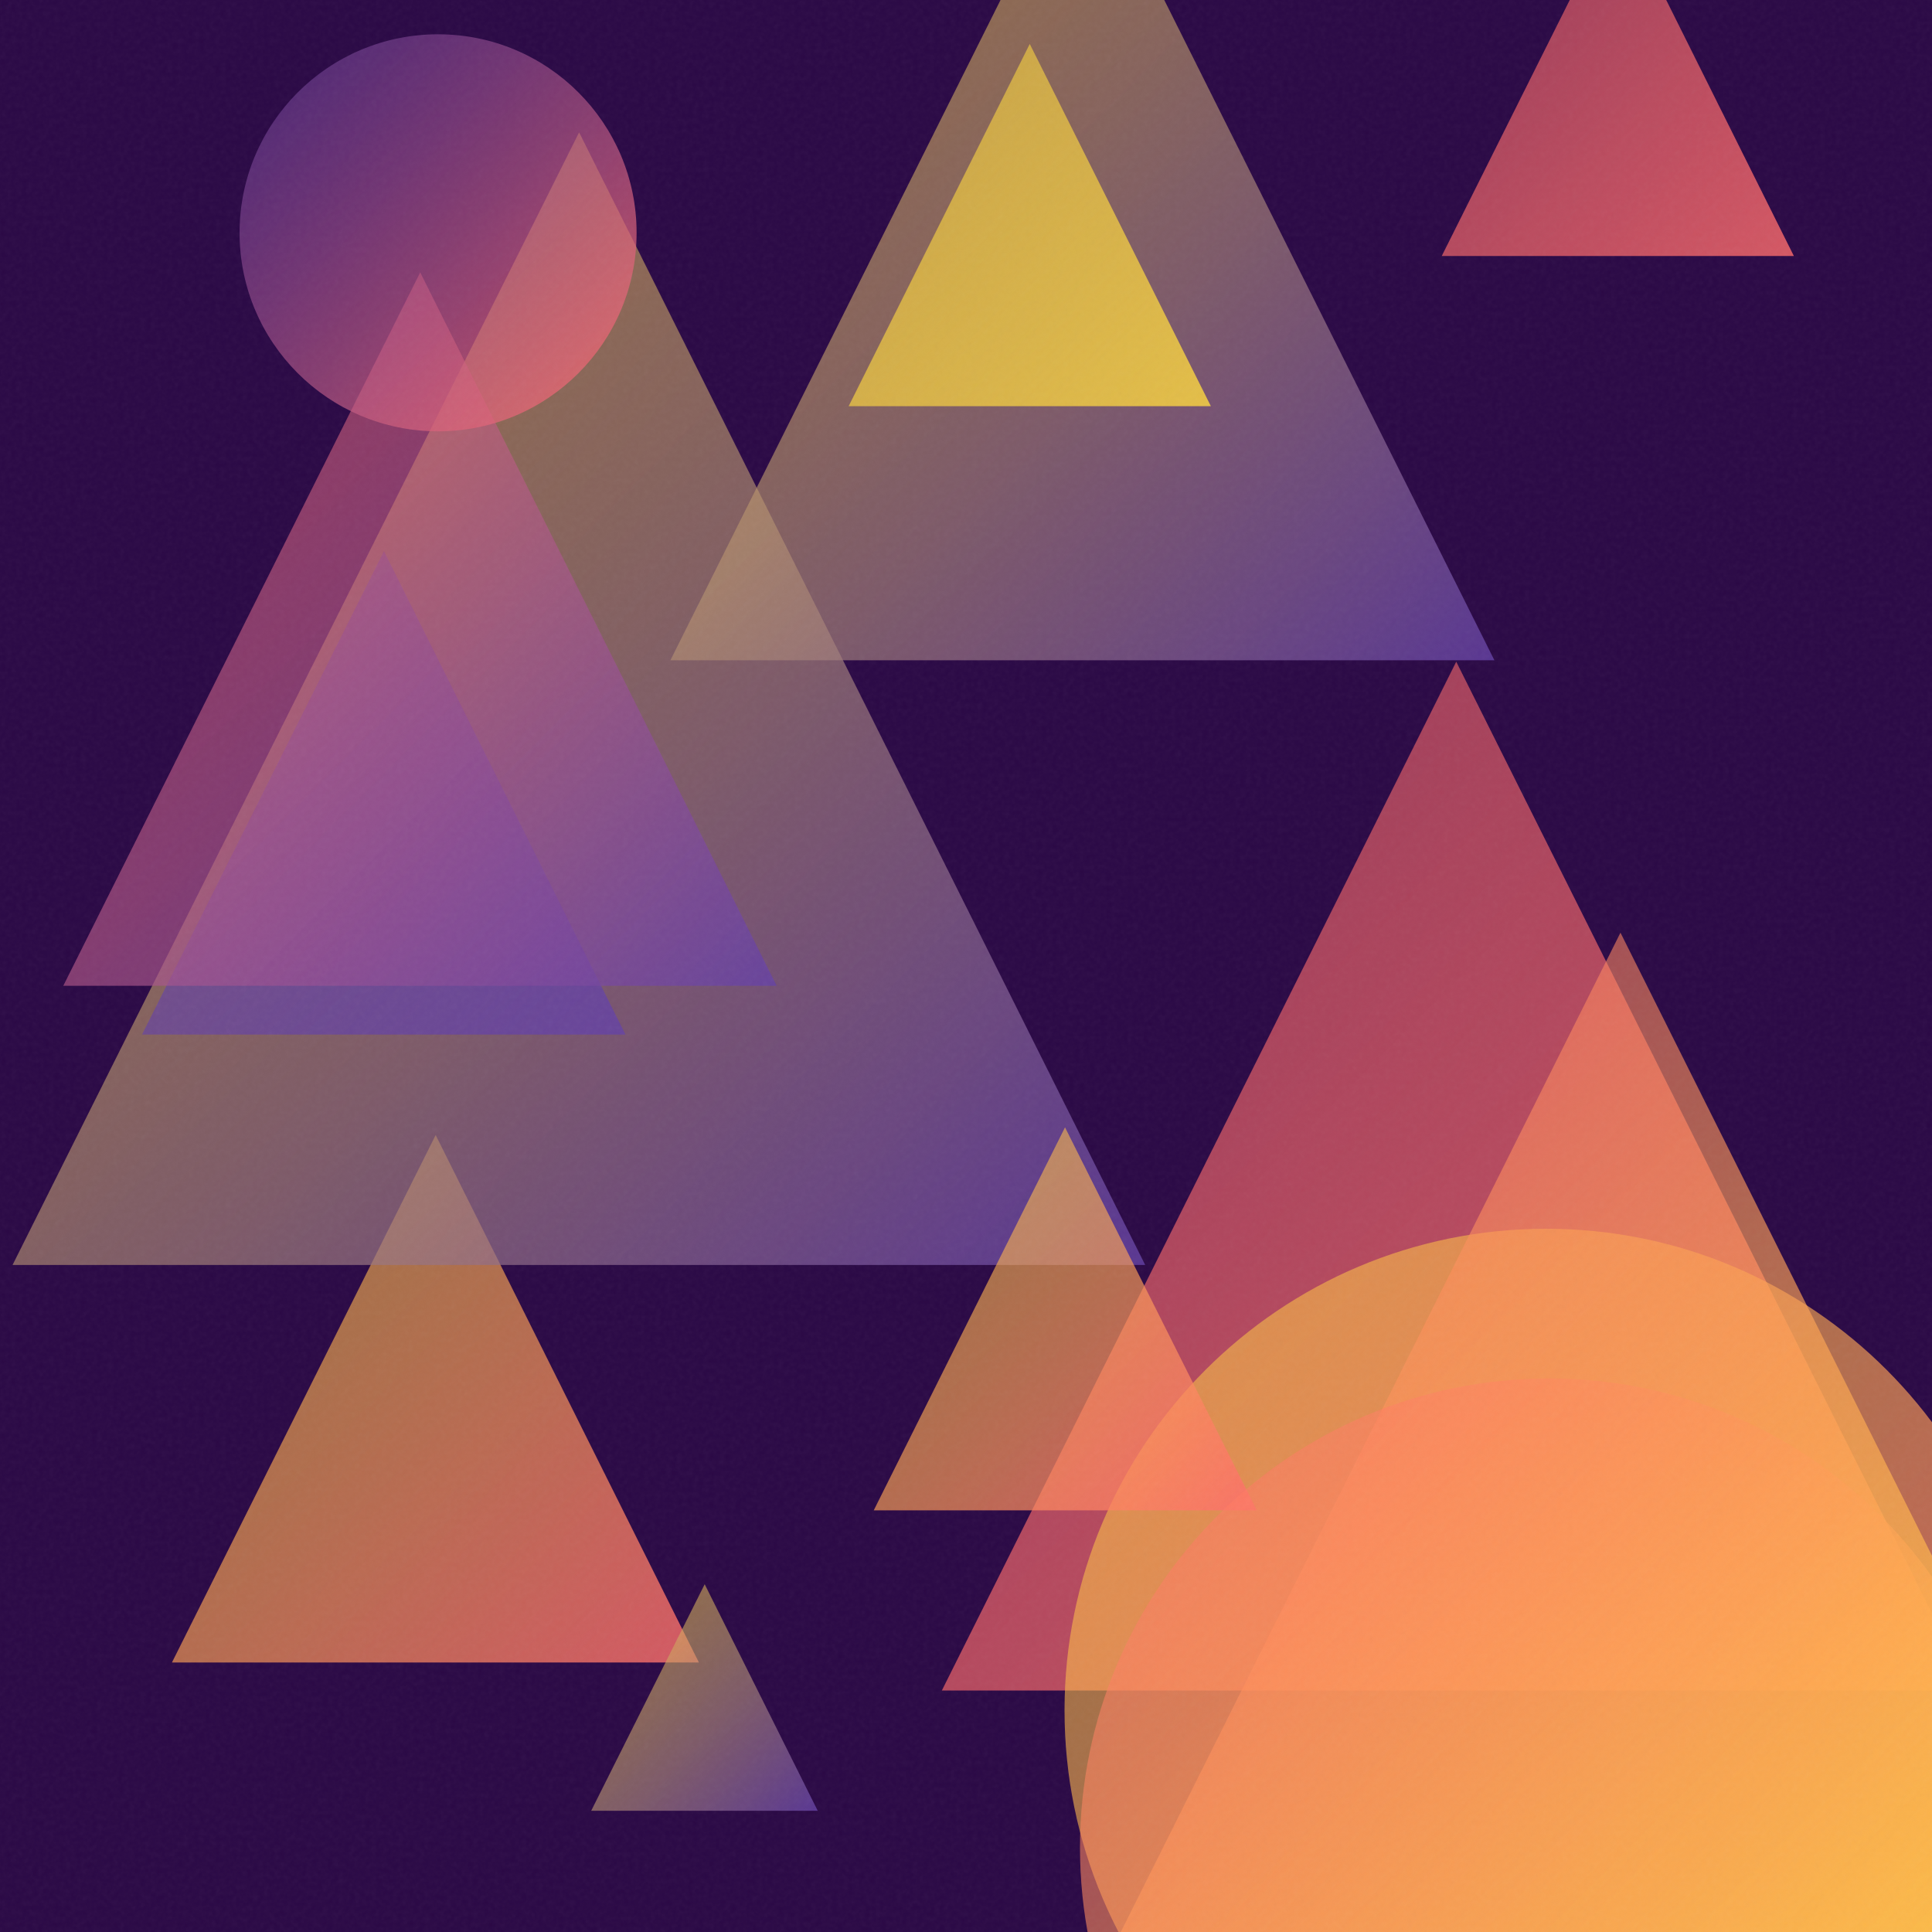
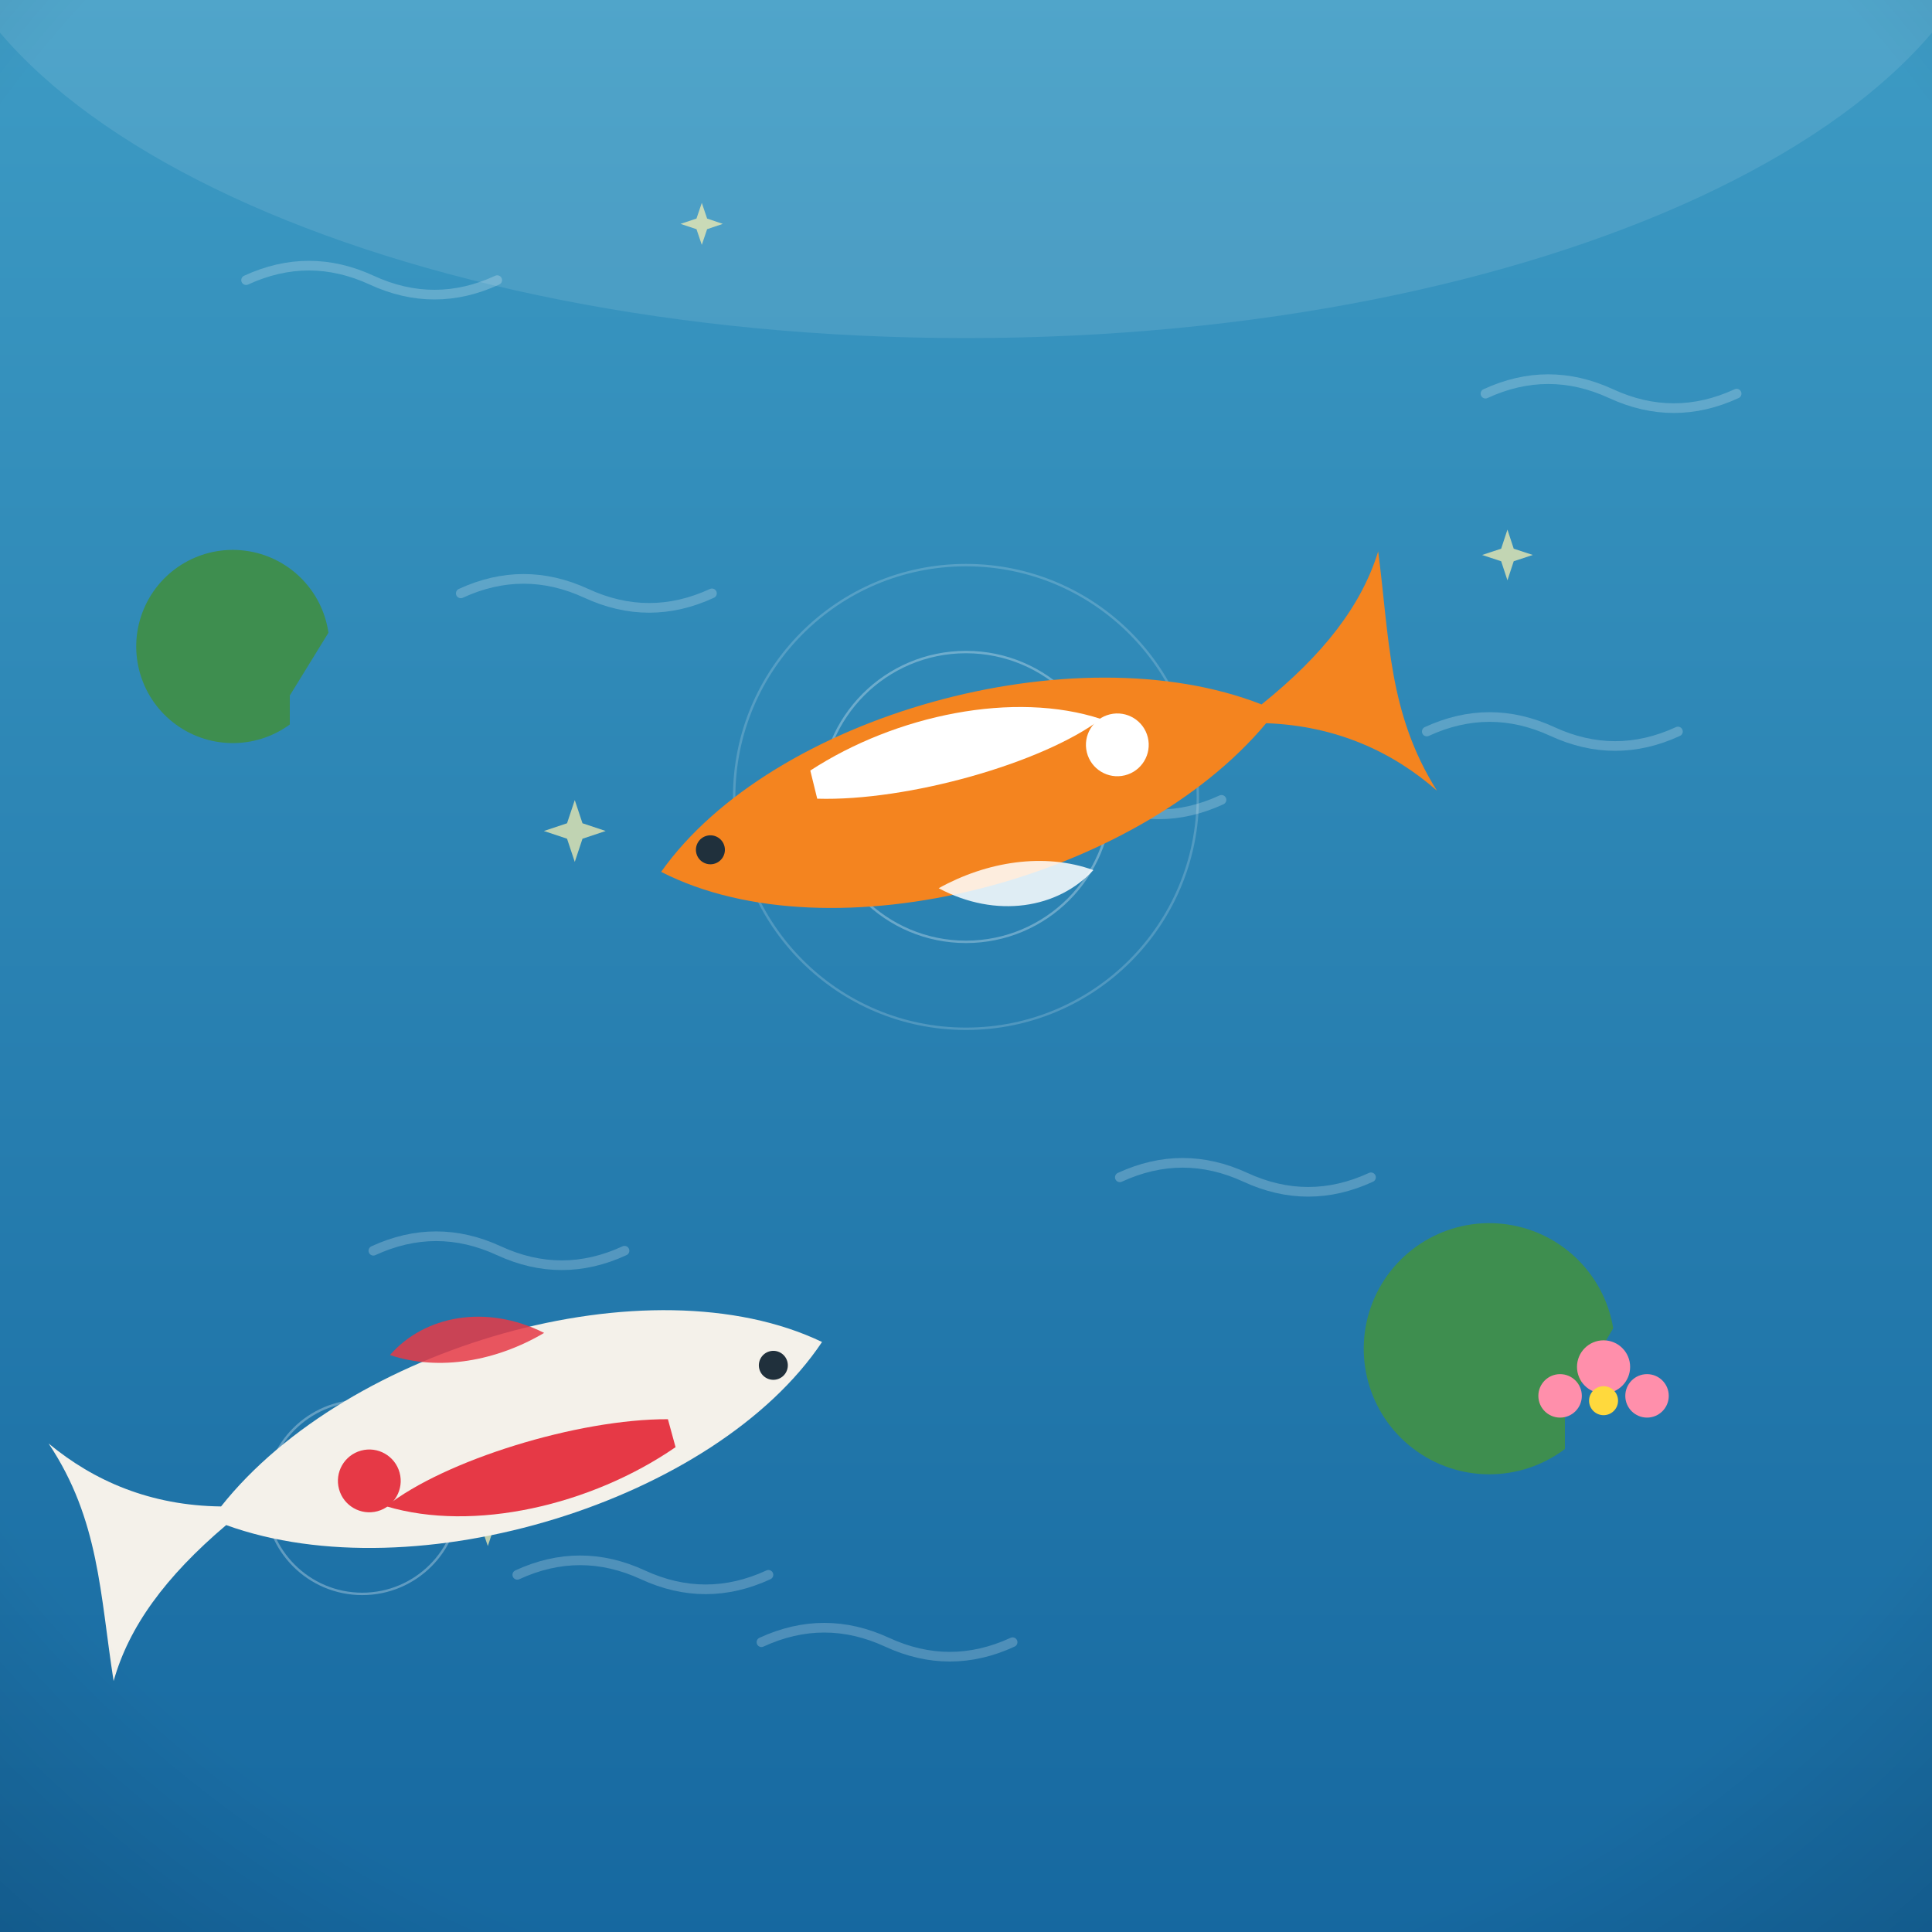
- <svg xmlns="http://www.w3.org/2000/svg" viewBox="0 0 400 400">
+ <svg xmlns="http://www.w3.org/2000/svg" viewBox="0 0 800 800">
  <defs>
-     <linearGradient id="g0" x1="35.6" y1="235.0" x2="144.7" y2="344.2" gradientUnits="userSpaceOnUse">
-       <stop offset="0" stop-color="#FFD93D" stop-opacity="0.5" />
-       <stop offset="1" stop-color="#FF6B6B" stop-opacity="0.8" />
+     <linearGradient id="sky" x1="0" y1="0" x2="0" y2="1">
+       <stop offset="0" stop-color="#0b1026" />
+       <stop offset="0.55" stop-color="#1d2b53" />
+       <stop offset="1" stop-color="#415a8f" />
    </linearGradient>
-     <linearGradient id="g1" x1="2.6" y1="27.4" x2="237.1" y2="261.9" gradientUnits="userSpaceOnUse">
-       <stop offset="0" stop-color="#FFD93D" stop-opacity="0.5" />
-       <stop offset="1" stop-color="#6441A5" stop-opacity="0.8" />
+     <radialGradient id="sunG" cx="0.38" cy="0.35" r="0.9">
+       <stop offset="0" stop-color="#fff3b0" />
+       <stop offset="1" stop-color="#ffb703" />
+     </radialGradient>
+     <linearGradient id="ground" x1="0" y1="0" x2="0" y2="1">
+       <stop offset="0" stop-color="#69b06f" />
+       <stop offset="1" stop-color="#3c7a44" />
    </linearGradient>
-     <linearGradient id="g2" x1="122.4" y1="328.0" x2="169.3" y2="374.9" gradientUnits="userSpaceOnUse">
-       <stop offset="0" stop-color="#FFD93D" stop-opacity="0.5" />
-       <stop offset="1" stop-color="#6441A5" stop-opacity="0.8" />
+     <linearGradient id="sea" x1="0" y1="0" x2="0" y2="1">
+       <stop offset="0" stop-color="#3d9bc4" />
+       <stop offset="1" stop-color="#1668a0" />
    </linearGradient>
-     <linearGradient id="g3" x1="195.0" y1="137.0" x2="408.0" y2="350.0" gradientUnits="userSpaceOnUse">
-       <stop offset="0" stop-color="#FF6B6B" stop-opacity="0.5" />
-       <stop offset="1" stop-color="#FF6B6B" stop-opacity="0.8" />
+     <linearGradient id="shade" x1="0" y1="0" x2="0" y2="1">
+       <stop offset="0" stop-color="#ffffff" stop-opacity="0.20" />
+       <stop offset="0.5" stop-color="#ffffff" stop-opacity="0" />
+       <stop offset="1" stop-color="#000000" stop-opacity="0.16" />
    </linearGradient>
-     <linearGradient id="g4" x1="220.4" y1="254.4" x2="419.8" y2="453.8" gradientUnits="userSpaceOnUse">
-       <stop offset="0" stop-color="#FFD93D" stop-opacity="0.5" />
-       <stop offset="1" stop-color="#FF6B6B" stop-opacity="0.8" />
-     </linearGradient>
-     <linearGradient id="g5" x1="298.5" y1="-20.0" x2="371.4" y2="53.0" gradientUnits="userSpaceOnUse">
-       <stop offset="0" stop-color="#FF6B6B" stop-opacity="0.5" />
-       <stop offset="1" stop-color="#FF6B6B" stop-opacity="0.8" />
-     </linearGradient>
-     <linearGradient id="g6" x1="29.4" y1="114.1" x2="129.5" y2="214.2" gradientUnits="userSpaceOnUse">
-       <stop offset="0" stop-color="#6441A5" stop-opacity="0.5" />
-       <stop offset="1" stop-color="#6441A5" stop-opacity="0.8" />
-     </linearGradient>
-     <linearGradient id="g7" x1="13.1" y1="56.4" x2="160.8" y2="204.1" gradientUnits="userSpaceOnUse">
-       <stop offset="0" stop-color="#FF6B6B" stop-opacity="0.5" />
-       <stop offset="1" stop-color="#6441A5" stop-opacity="0.8" />
-     </linearGradient>
-     <linearGradient id="g8" x1="49.6" y1="7.1" x2="131.9" y2="89.4" gradientUnits="userSpaceOnUse">
-       <stop offset="0" stop-color="#6441A5" stop-opacity="0.5" />
-       <stop offset="1" stop-color="#FF6B6B" stop-opacity="0.8" />
-     </linearGradient>
-     <linearGradient id="g9" x1="138.8" y1="-33.9" x2="309.4" y2="136.7" gradientUnits="userSpaceOnUse">
-       <stop offset="0" stop-color="#FFD93D" stop-opacity="0.5" />
-       <stop offset="1" stop-color="#6441A5" stop-opacity="0.8" />
-     </linearGradient>
-     <linearGradient id="g10" x1="180.9" y1="233.4" x2="260.2" y2="312.7" gradientUnits="userSpaceOnUse">
-       <stop offset="0" stop-color="#FFD93D" stop-opacity="0.5" />
-       <stop offset="1" stop-color="#FF6B6B" stop-opacity="0.8" />
-     </linearGradient>
-     <linearGradient id="g11" x1="175.7" y1="9.1" x2="250.7" y2="84.1" gradientUnits="userSpaceOnUse">
-       <stop offset="0" stop-color="#FFD93D" stop-opacity="0.5" />
-       <stop offset="1" stop-color="#FFD93D" stop-opacity="0.8" />
-     </linearGradient>
-     <linearGradient id="g12" x1="223.3" y1="193.1" x2="447.7" y2="417.5" gradientUnits="userSpaceOnUse">
-       <stop offset="0" stop-color="#FF6B6B" stop-opacity="0.5" />
-       <stop offset="1" stop-color="#FFD93D" stop-opacity="0.8" />
-     </linearGradient>
-     <linearGradient id="g13" x1="223.6" y1="285.4" x2="417.8" y2="479.6" gradientUnits="userSpaceOnUse">
-       <stop offset="0" stop-color="#FF6B6B" stop-opacity="0.5" />
-       <stop offset="1" stop-color="#FFD93D" stop-opacity="0.8" />
-     </linearGradient>
-     <filter id="n">
-       <feTurbulence type="fractalNoise" baseFrequency="0.9" numOctaves="2" stitchTiles="stitch" />
-       <feColorMatrix type="saturate" values="0" />
-     </filter>
+     <radialGradient id="vig" cx="0.5" cy="0.42" r="0.85">
+       <stop offset="0.72" stop-color="#000000" stop-opacity="0" />
+       <stop offset="1" stop-color="#000000" stop-opacity="0.20" />
+     </radialGradient>
  </defs>
-   <rect width="400" height="400" fill="#2a0845" />
-   <path d="M 90.2 235.0 L 144.7 344.2 L 35.6 344.2 Z" fill="url(#g0)" />
-   <path d="M 119.9 27.4 L 237.1 261.9 L 2.6 261.9 Z" fill="url(#g1)" />
-   <path d="M 145.9 328.0 L 169.3 374.9 L 122.4 374.9 Z" fill="url(#g2)" />
-   <path d="M 301.5 137.0 L 408.0 350.0 L 195.0 350.0 Z" fill="url(#g3)" />
-   <circle cx="320.1" cy="354.1" r="99.7" fill="url(#g4)" />
-   <path d="M 335.0 -20.0 L 371.4 53.0 L 298.5 53.0 Z" fill="url(#g5)" />
-   <path d="M 79.5 114.1 L 129.5 214.2 L 29.4 214.2 Z" fill="url(#g6)" />
-   <path d="M 87.0 56.4 L 160.8 204.1 L 13.1 204.1 Z" fill="url(#g7)" />
-   <circle cx="90.7" cy="48.2" r="41.1" fill="url(#g8)" />
-   <path d="M 224.1 -33.9 L 309.4 136.7 L 138.8 136.7 Z" fill="url(#g9)" />
-   <path d="M 220.5 233.4 L 260.2 312.7 L 180.9 312.7 Z" fill="url(#g10)" />
-   <path d="M 213.2 9.1 L 250.7 84.1 L 175.7 84.1 Z" fill="url(#g11)" />
-   <path d="M 335.5 193.1 L 447.7 417.5 L 223.3 417.5 Z" fill="url(#g12)" />
-   <circle cx="320.7" cy="382.5" r="97.1" fill="url(#g13)" />
-   <rect width="400" height="400" filter="url(#n)" opacity="0.05" />
+   <rect width="800" height="800" fill="url(#sea)" />
+   <ellipse cx="400" cy="-60" rx="430" ry="200" fill="#ffffff" opacity="0.10" />
+   <path d="M 190.8 245.7 q 26 -12 52 0 q 26 12 52 0" fill="none" stroke="#ffffff" stroke-width="4" stroke-linecap="round" opacity="0.22" />
+   <path d="M 154.6 517.9 q 26 -12 52 0 q 26 12 52 0" fill="none" stroke="#ffffff" stroke-width="4" stroke-linecap="round" opacity="0.22" />
+   <path d="M 615.1 163 q 26 -12 52 0 q 26 12 52 0" fill="none" stroke="#ffffff" stroke-width="4" stroke-linecap="round" opacity="0.22" />
+   <path d="M 401.8 331.2 q 26 -12 52 0 q 26 12 52 0" fill="none" stroke="#ffffff" stroke-width="4" stroke-linecap="round" opacity="0.22" />
+   <path d="M 101.9 116 q 26 -12 52 0 q 26 12 52 0" fill="none" stroke="#ffffff" stroke-width="4" stroke-linecap="round" opacity="0.22" />
+   <path d="M 463.7 487.5 q 26 -12 52 0 q 26 12 52 0" fill="none" stroke="#ffffff" stroke-width="4" stroke-linecap="round" opacity="0.22" />
+   <path d="M 214.2 652.1 q 26 -12 52 0 q 26 12 52 0" fill="none" stroke="#ffffff" stroke-width="4" stroke-linecap="round" opacity="0.22" />
+   <path d="M 315.3 680 q 26 -12 52 0 q 26 12 52 0" fill="none" stroke="#ffffff" stroke-width="4" stroke-linecap="round" opacity="0.22" />
+   <path d="M 590.8 302.9 q 26 -12 52 0 q 26 12 52 0" fill="none" stroke="#ffffff" stroke-width="4" stroke-linecap="round" opacity="0.22" />
+   <path d="M 290.6 84 L 292.8 90.5 L 299.3 92.7 L 292.8 94.9 L 290.6 101.4 L 288.4 94.9 L 281.8 92.7 L 288.4 90.5 Z" fill="#fff3b0" opacity="0.7" />
+   <path d="M 444.9 331.2 L 446.7 336.6 L 452.2 338.5 L 446.7 340.3 L 444.9 345.8 L 443.1 340.3 L 437.6 338.5 L 443.1 336.6 Z" fill="#fff3b0" opacity="0.7" />
+   <path d="M 624.2 219.3 L 626.8 227.2 L 634.7 229.8 L 626.8 232.4 L 624.2 240.3 L 621.6 232.4 L 613.7 229.8 L 621.6 227.2 Z" fill="#fff3b0" opacity="0.7" />
+   <path d="M 238 331.3 L 241.2 340.9 L 250.8 344.1 L 241.2 347.3 L 238 356.9 L 234.8 347.3 L 225.2 344.1 L 234.8 340.9 Z" fill="#fff3b0" opacity="0.7" />
+   <path d="M 202 616.7 L 204.9 625.5 L 213.8 628.4 L 204.9 631.4 L 202 640.2 L 199 631.4 L 190.2 628.4 L 199 625.5 Z" fill="#fff3b0" opacity="0.7" />
+   <g transform="translate(400 0) scale(1 1) translate(-400 0)">
+     <g fill="none" stroke="#ffffff" opacity="0.3">
+       <circle cx="400" cy="330" r="60" />
+       <circle cx="400" cy="330" r="96" opacity="0.6" />
+       <circle cx="150" cy="620" r="40" />
+     </g>
+     <g transform="translate(400 330) rotate(-13.80414)">
+       <path d="M -130 0 C -70 -52 60 -56 128 -8 C 158 -22 178 -38 190 -58 C 186 -22 178 8 190 44 C 176 24 156 8 128 0 C 60 50 -70 52 -130 0 Z" fill="#f4841f" />
+       <path d="M -60 -26 C -20 -40 30 -38 62 -18 C 34 -6 -24 -4 -60 -14 Z" fill="#ffffff" />
+       <circle cx="66" cy="-6" r="13" fill="#ffffff" />
+       <circle cx="-108" cy="-4" r="6" fill="#20303c" />
+       <path d="M -20 34 C 0 52 26 54 44 42 C 26 30 2 28 -20 34 Z" fill="#ffffff" opacity="0.85" />
+     </g>
+     <g transform="translate(215 590) rotate(164.6951)">
+       <path d="M -130 0 C -70 -52 60 -56 128 -8 C 158 -22 178 -38 190 -58 C 186 -22 178 8 190 44 C 176 24 156 8 128 0 C 60 50 -70 52 -130 0 Z" fill="#f4f1ea" />
+       <path d="M -60 -26 C -20 -40 30 -38 62 -18 C 34 -6 -24 -4 -60 -14 Z" fill="#e63946" />
+       <circle cx="66" cy="-6" r="13" fill="#e63946" />
+       <circle cx="-108" cy="-4" r="6" fill="#20303c" />
+       <path d="M -20 34 C 0 52 26 54 44 42 C 26 30 2 28 -20 34 Z" fill="#e63946" opacity="0.85" />
+     </g>
+     <g fill="#3e8e4f">
+       <path d="M648 600 a52 52 0 1 1 20 -50 l -20 34 Z" />
+       <path d="M120 300 a40 40 0 1 1 16 -38 l -16 26 Z" />
+     </g>
+     <g fill="#ff8fab">
+       <circle cx="664" cy="566" r="11" />
+       <circle cx="646" cy="578" r="9" />
+       <circle cx="682" cy="578" r="9" />
+       <circle cx="664" cy="580" r="6" fill="#ffd93d" />
+     </g>
+   </g>
+   <rect width="800" height="800" fill="url(#vig)" />
</svg>
